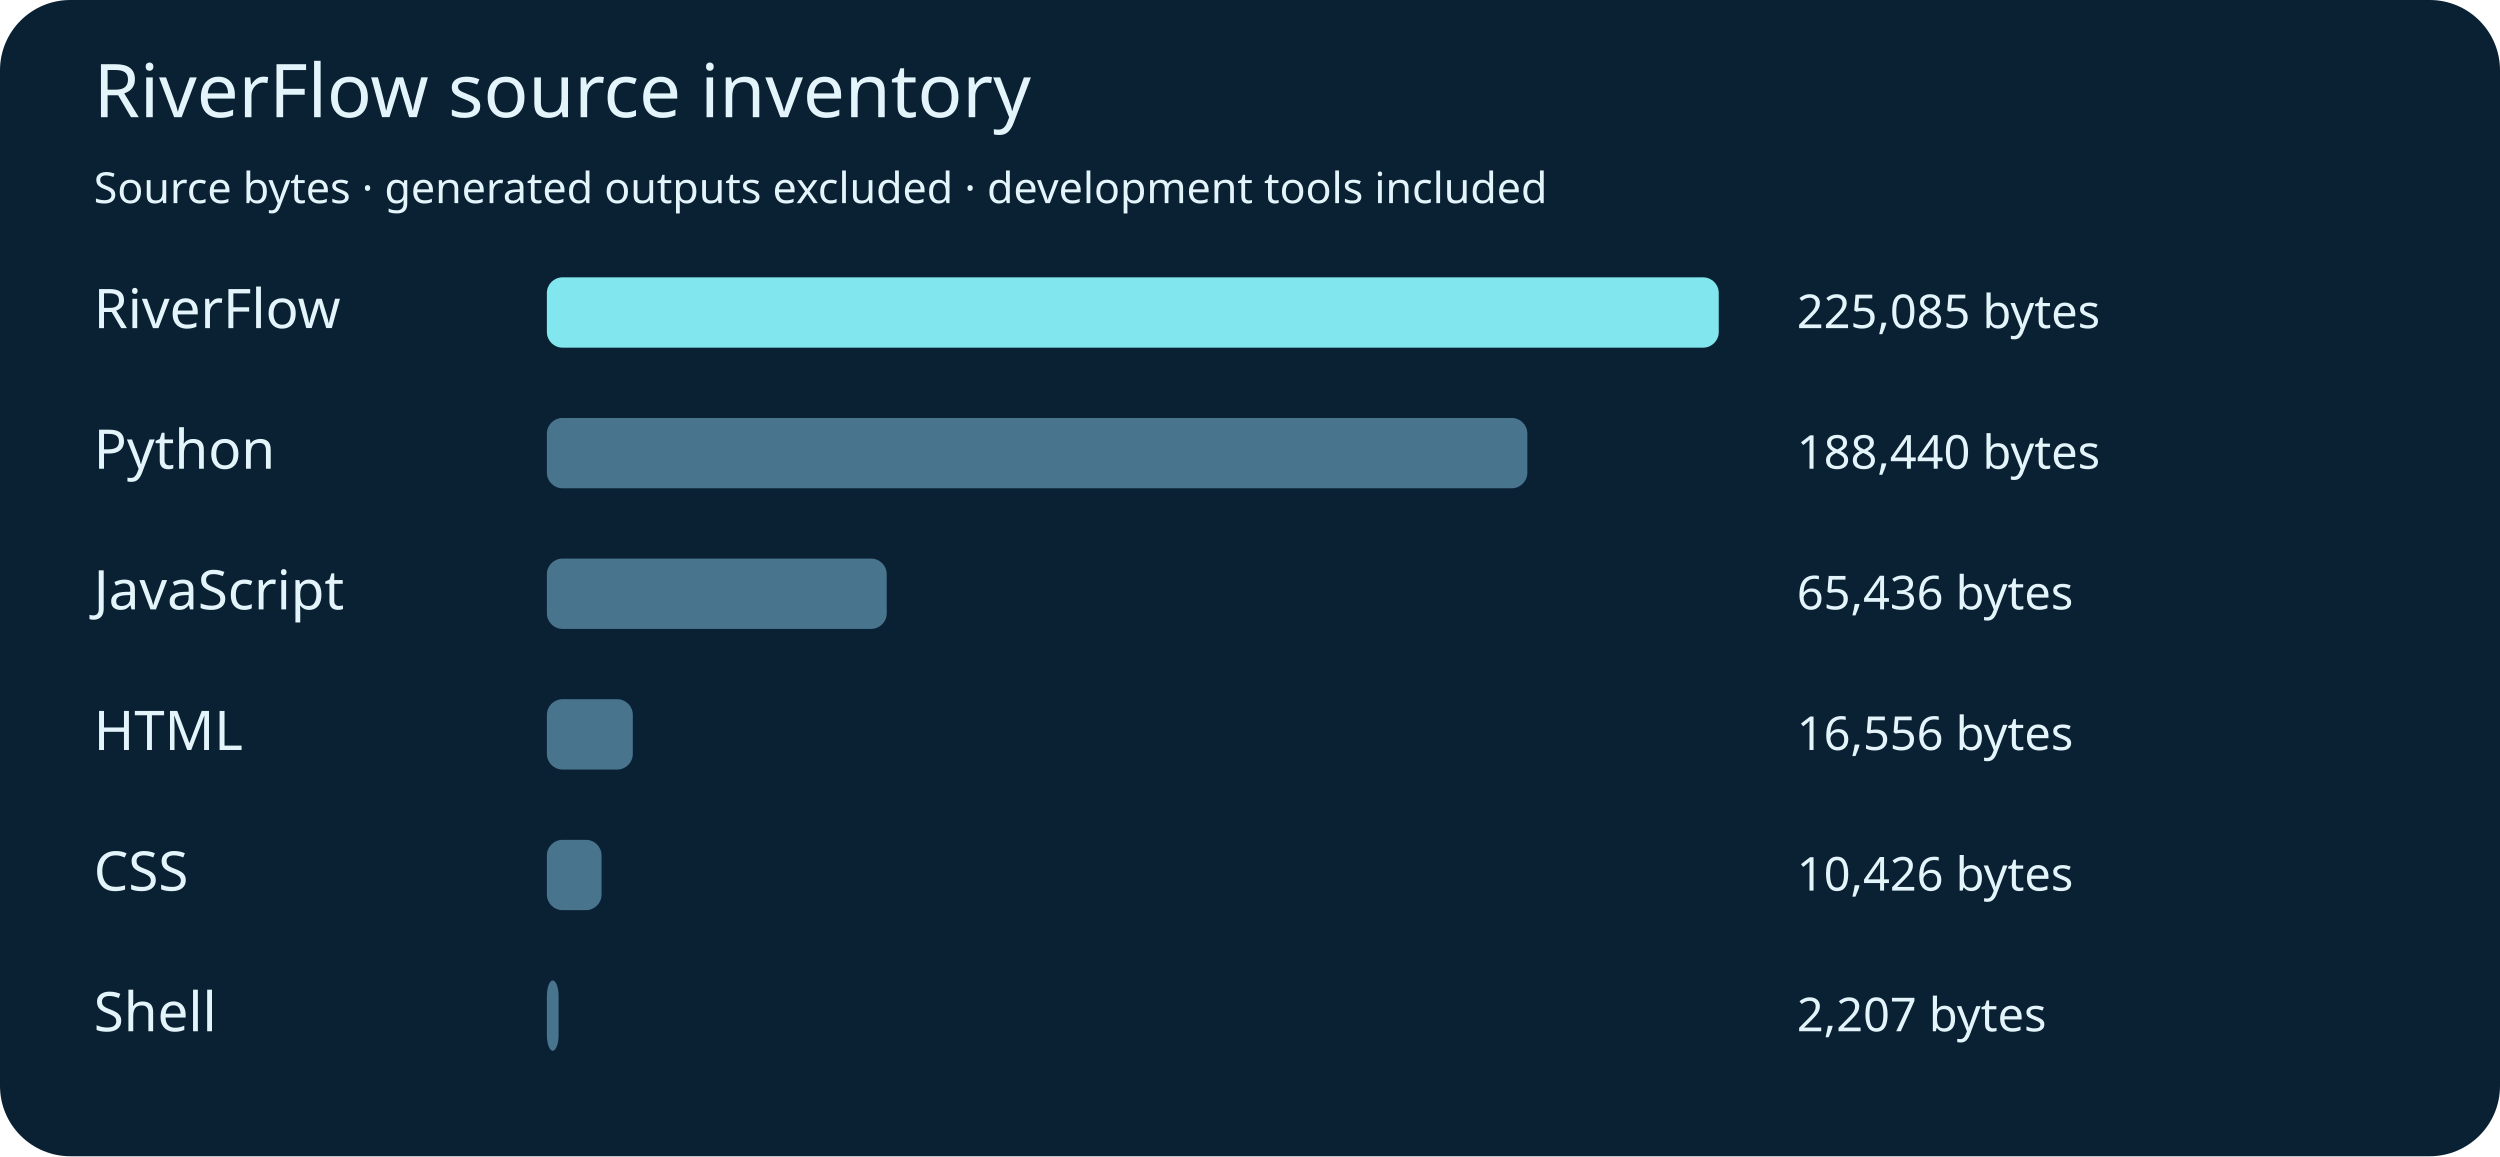
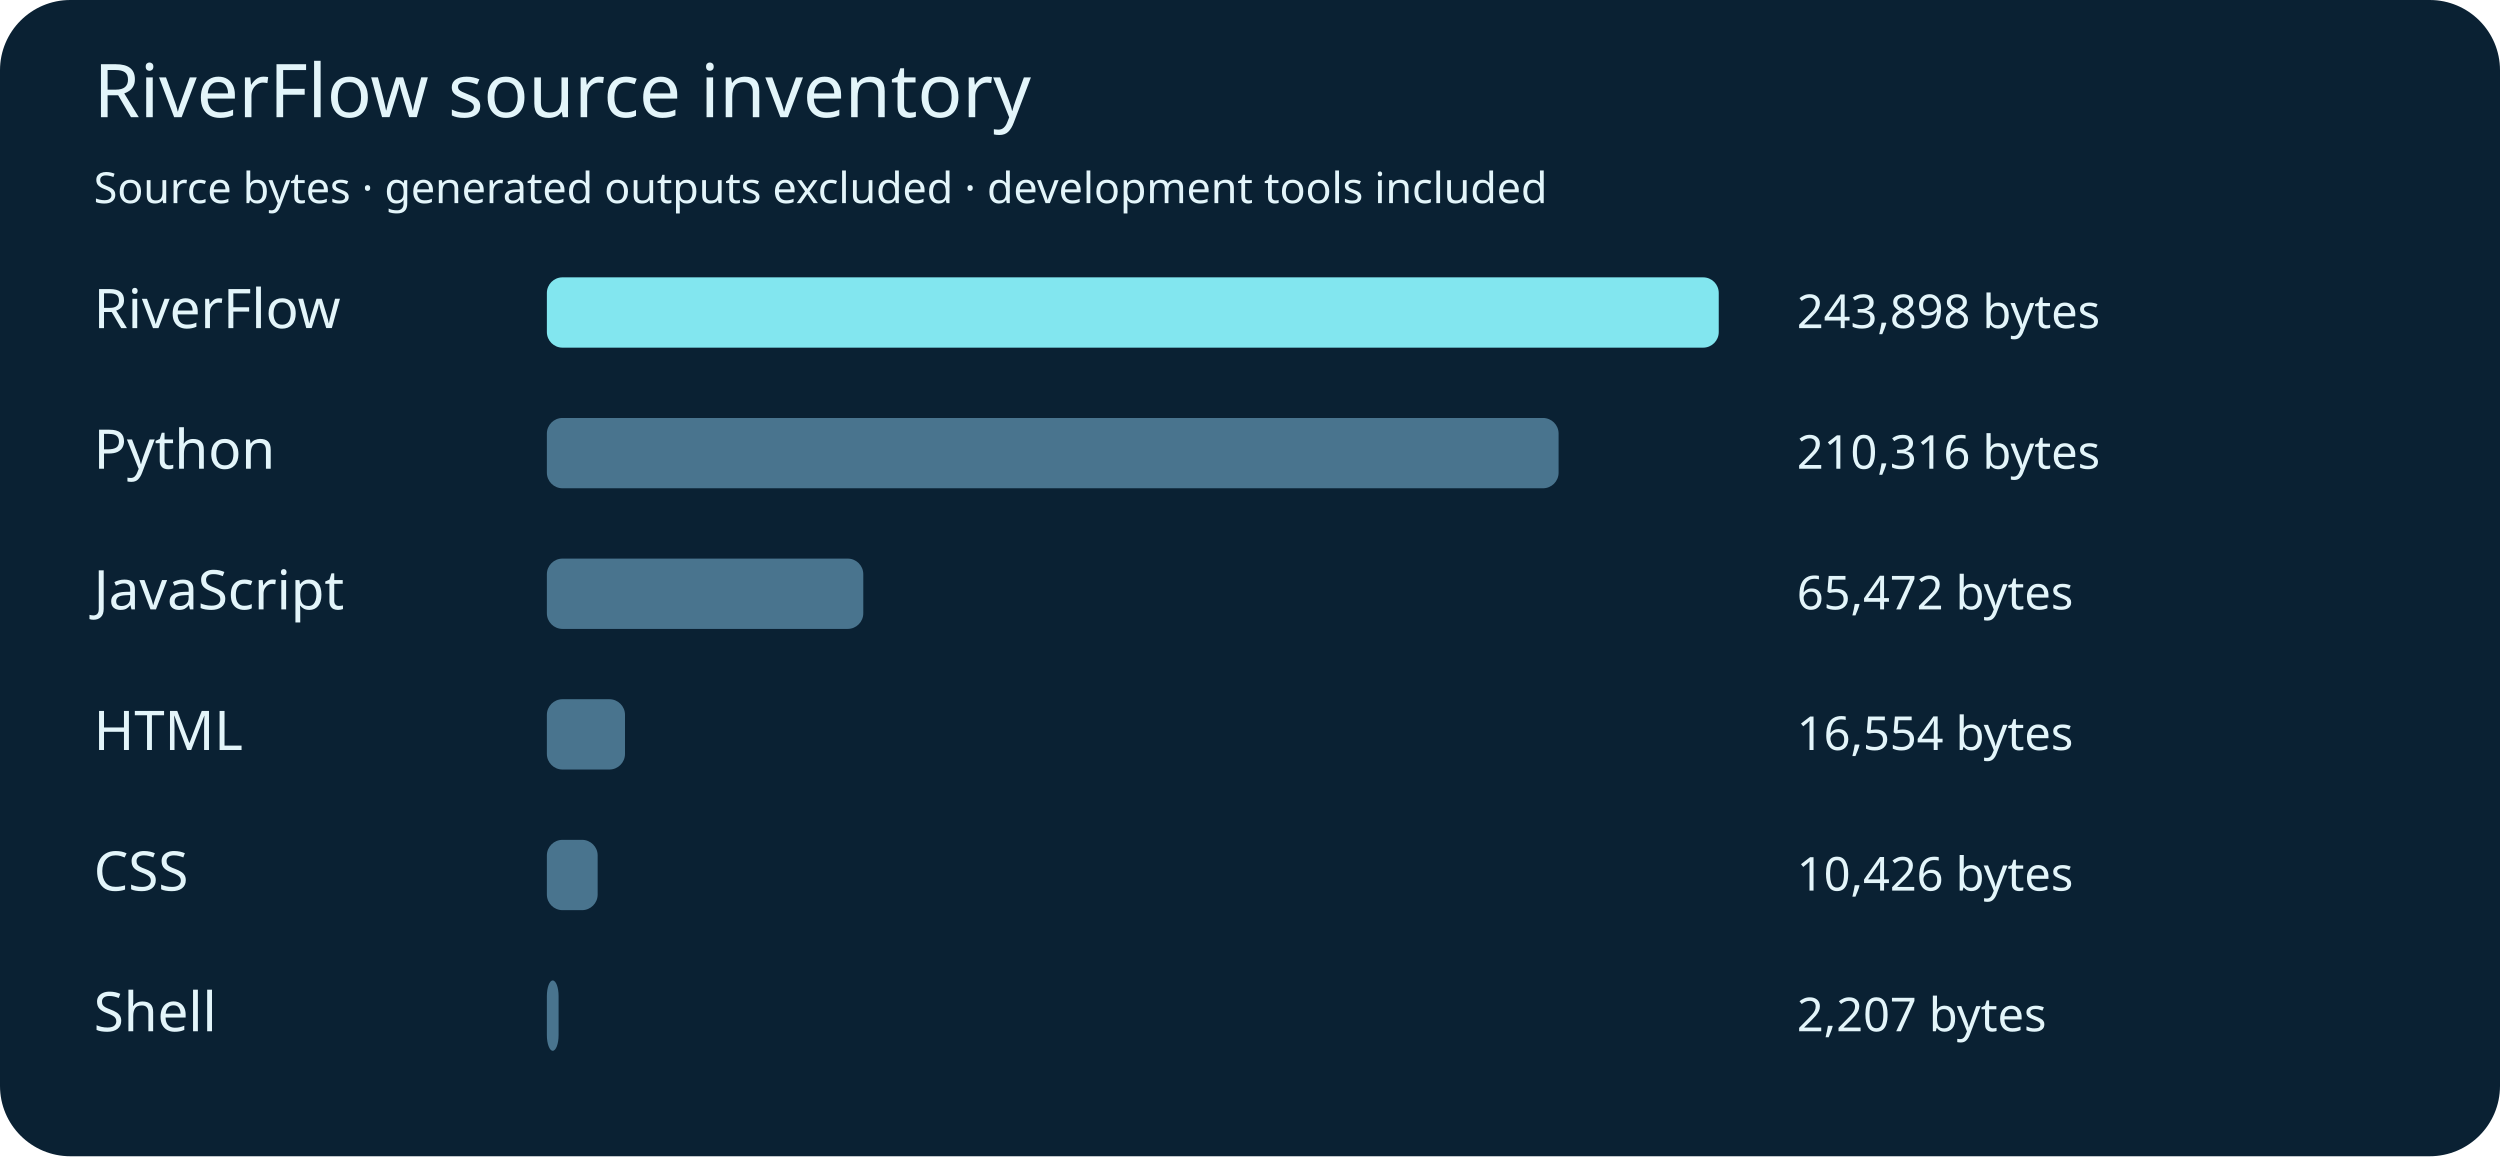
<svg xmlns="http://www.w3.org/2000/svg" width="640" height="296" viewBox="0 0 640 296">
  <rect width="640" height="296" rx="18" fill="#0a2133" />
  <g font-family="sans-serif" fill="#e3f5fa">
    <text x="24" y="30" font-size="19">RiverFlow source inventory</text>
    <text x="24" y="52" font-size="11">Source bytes · generated outputs excluded · development tools included</text>
    <text x="24" y="84" font-size="14">RiverFlow</text>
    <rect x="140" y="71" width="300" height="18" rx="4" fill="#82e6ef" />
-     <text x="460" y="84" font-size="12">225,085 bytes</text>
+     <text x="460" y="84" font-size="12">243,898 bytes</text>
    <text x="24" y="120" font-size="14">Python</text>
-     <rect x="140" y="107" width="251" height="18" rx="4" fill="#49748e" />
-     <text x="460" y="120" font-size="12">188,440 bytes</text>
+     <rect x="140" y="107" width="259" height="18" rx="4" fill="#49748e" />
+     <text x="460" y="120" font-size="12">210,316 bytes</text>
    <text x="24" y="156" font-size="14">JavaScript</text>
-     <rect x="140" y="143" width="87" height="18" rx="4" fill="#49748e" />
-     <text x="460" y="156" font-size="12">65,436 bytes</text>
+     <rect x="140" y="143" width="81" height="18" rx="4" fill="#49748e" />
+     <text x="460" y="156" font-size="12">65,472 bytes</text>
    <text x="24" y="192" font-size="14">HTML</text>
-     <rect x="140" y="179" width="22" height="18" rx="4" fill="#49748e" />
-     <text x="460" y="192" font-size="12">16,556 bytes</text>
+     <rect x="140" y="179" width="20" height="18" rx="4" fill="#49748e" />
+     <text x="460" y="192" font-size="12">16,554 bytes</text>
    <text x="24" y="228" font-size="14">CSS</text>
-     <rect x="140" y="215" width="14" height="18" rx="4" fill="#49748e" />
+     <rect x="140" y="215" width="13" height="18" rx="4" fill="#49748e" />
    <text x="460" y="228" font-size="12">10,426 bytes</text>
    <text x="24" y="264" font-size="14">Shell</text>
    <rect x="140" y="251" width="3" height="18" rx="4" fill="#49748e" />
    <text x="460" y="264" font-size="12">2,207 bytes</text>
  </g>
</svg>
